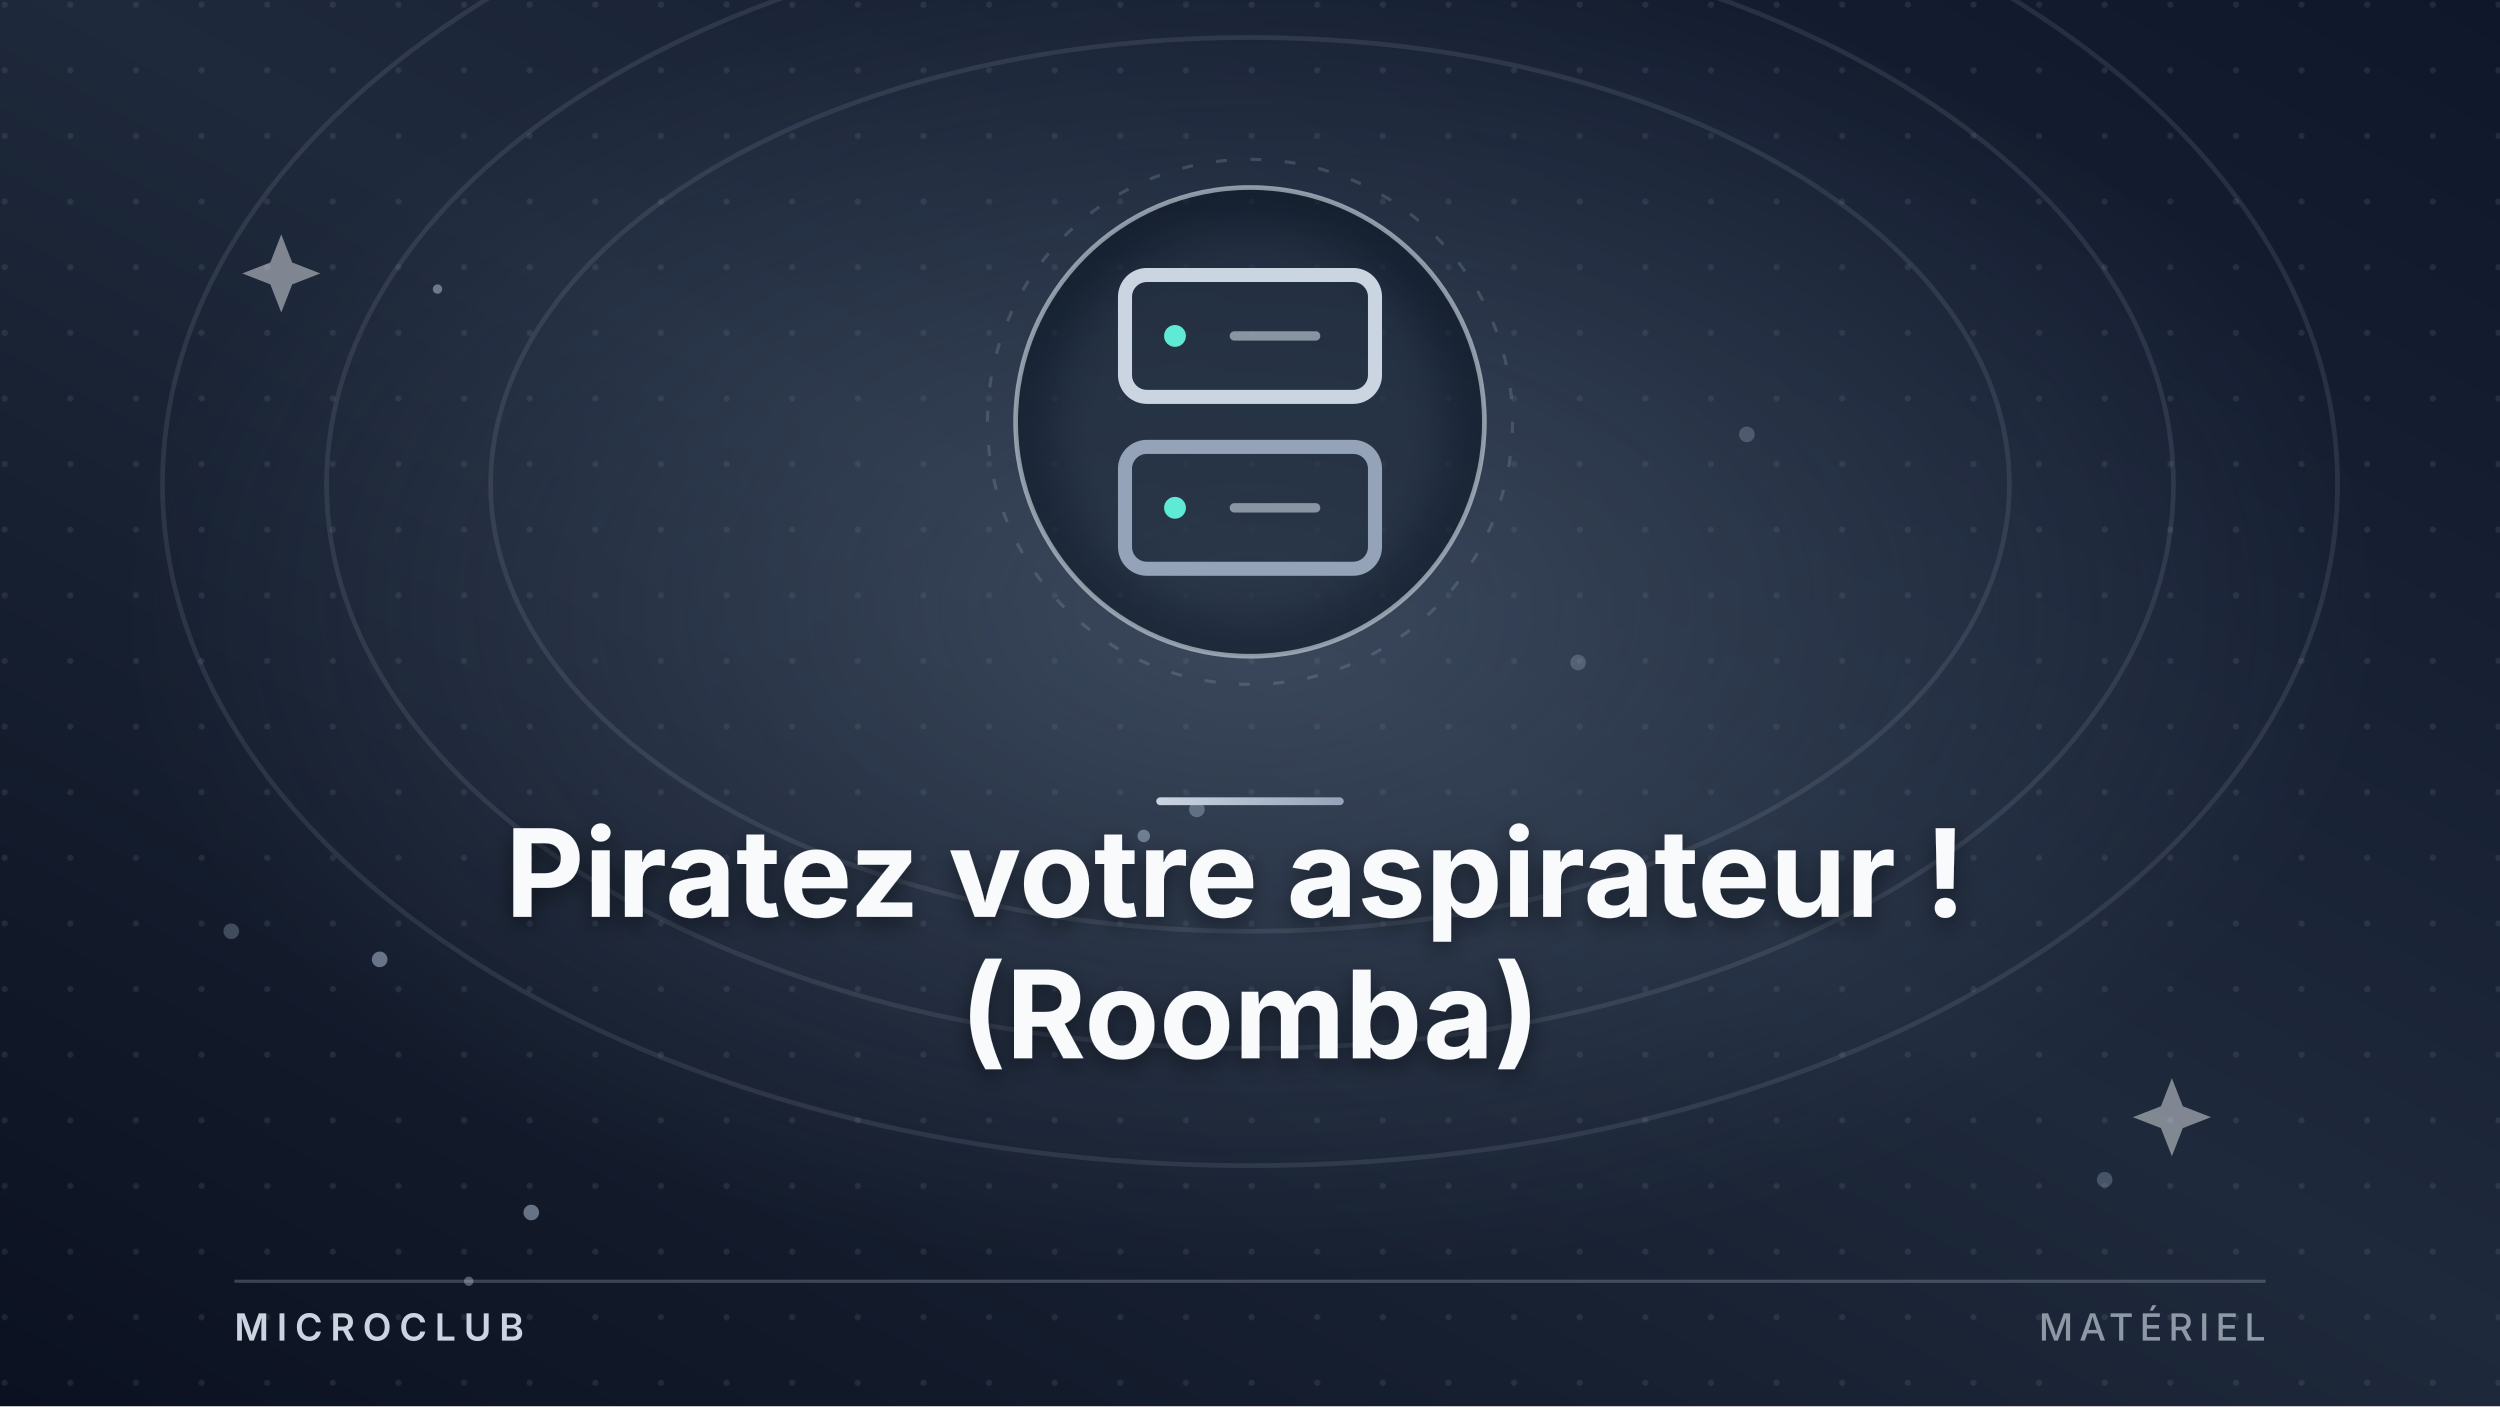
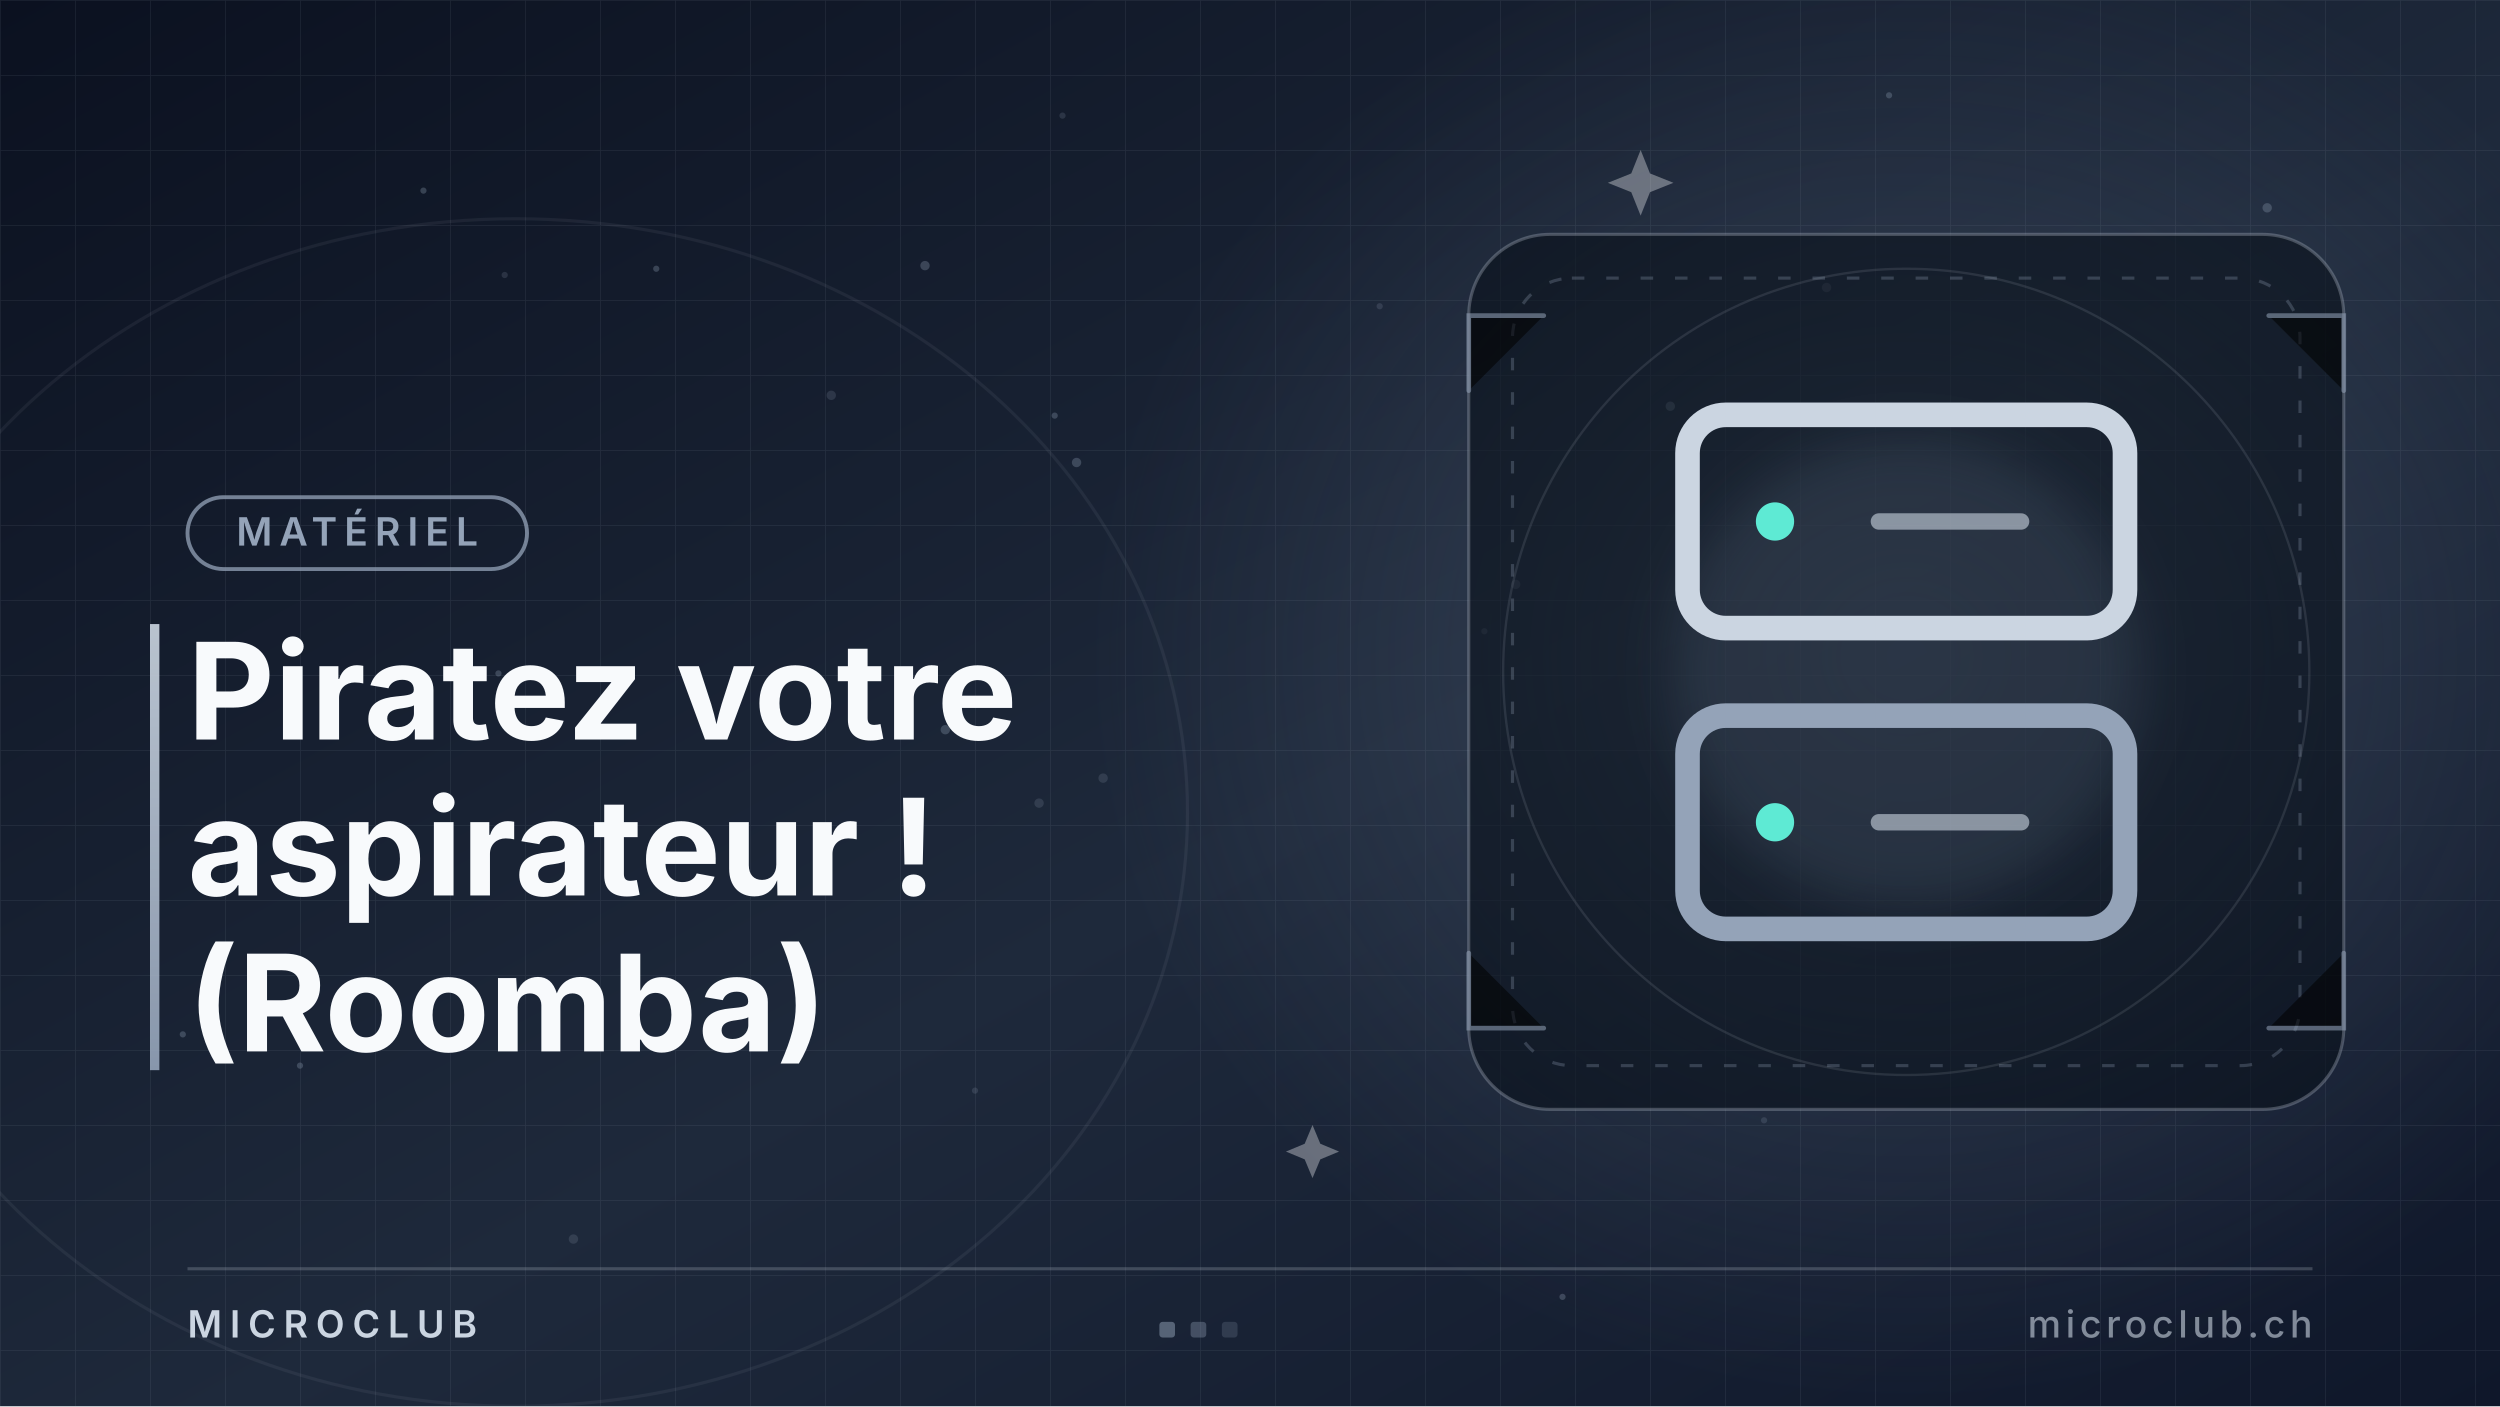
<svg xmlns="http://www.w3.org/2000/svg" viewBox="0 0 1600 900" role="img" aria-labelledby="title desc">
  <defs>
-     <linearGradient id="bg" x1="0" y1="1" x2="1" y2="0">
+     <linearGradient id="bg" x1="0" y1="0" x2="1" y2="1">
      <stop stop-color="#0b1120" />
-       <stop offset=".52" stop-color="#1e293b" />
+       <stop offset=".55" stop-color="#1e293b" />
      <stop offset="1" stop-color="#0f172a" />
    </linearGradient>
    <radialGradient id="halo">
-       <stop stop-color="#64748b" stop-opacity=".42" />
+       <stop stop-color="#64748b" stop-opacity=".38" />
      <stop offset="1" stop-color="#64748b" stop-opacity="0" />
    </radialGradient>
-     <linearGradient id="accent" x1="0" x2="1">
+     <linearGradient id="accent" x1="0" y1="0" x2="0" y2="1">
      <stop stop-color="#cbd5e1" />
      <stop offset="1" stop-color="#94a3b8" />
    </linearGradient>
    <filter id="glow">
-       <feGaussianBlur stdDeviation="14" />
+       <feGaussianBlur stdDeviation="16" />
    </filter>
-     <filter id="textshadow">
-       <feDropShadow dx="0" dy="5" stdDeviation="7" flood-color="#000" flood-opacity=".45" />
-     </filter>
-     <pattern id="dots" width="42" height="42" patternUnits="userSpaceOnUse">
-       <circle cx="3" cy="3" r="2" fill="#94a3b8" opacity=".14" />
+     <pattern id="grid" width="48" height="48" patternUnits="userSpaceOnUse">
+       <path d="M48 0H0V48" fill="none" stroke="#cbd5e1" stroke-width="1" opacity=".09" />
    </pattern>
  </defs>
  <rect width="1600" height="900" fill="url(#bg)" />
-   <rect width="1600" height="900" fill="url(#dots)" />
-   <ellipse cx="800" cy="390" rx="720" ry="430" fill="url(#halo)" />
-   <g fill="none" stroke="#cbd5e1" stroke-width="3" opacity=".11">
-     <ellipse cx="800" cy="310" rx="486" ry="286" />
-     <ellipse cx="800" cy="310" rx="591" ry="361" />
-     <ellipse cx="800" cy="310" rx="696" ry="436" />
+   <rect width="1600" height="900" fill="url(#grid)" />
+   <ellipse cx="1220" cy="420" rx="520" ry="480" fill="url(#halo)" />
+   <ellipse cx="330" cy="520" rx="430" ry="380" fill="none" stroke="#cbd5e1" stroke-width="2" opacity=".07" />
+   <circle cx="950" cy="404" r="2" fill="#94a3b8" opacity="0.18" />
+   <circle cx="1129" cy="717" r="2" fill="#94a3b8" opacity="0.18" />
+   <circle cx="680" cy="74" r="2" fill="#94a3b8" opacity="0.18" />
+   <circle cx="706" cy="498" r="3" fill="#94a3b8" opacity="0.18" />
+   <circle cx="271" cy="122" r="2" fill="#94a3b8" opacity="0.3" />
+   <circle cx="970" cy="374" r="3" fill="#94a3b8" opacity="0.18" />
+   <circle cx="1209" cy="61" r="2" fill="#94a3b8" opacity="0.3" />
+   <circle cx="605" cy="467" r="3" fill="#94a3b8" opacity="0.3" />
+   <circle cx="1069" cy="260" r="3" fill="#94a3b8" opacity="0.3" />
+   <circle cx="1169" cy="184" r="3" fill="#94a3b8" opacity="0.18" />
+   <circle cx="420" cy="172" r="2" fill="#94a3b8" opacity="0.3" />
+   <circle cx="532" cy="253" r="3" fill="#94a3b8" opacity="0.18" />
+   <circle cx="319" cy="431" r="2" fill="#94a3b8" opacity="0.3" />
+   <circle cx="665" cy="514" r="3" fill="#94a3b8" opacity="0.18" />
+   <circle cx="689" cy="296" r="3" fill="#94a3b8" opacity="0.3" />
+   <circle cx="241" cy="469" r="2" fill="#94a3b8" opacity="0.3" />
+   <circle cx="883" cy="196" r="2" fill="#94a3b8" opacity="0.18" />
+   <circle cx="117" cy="662" r="2" fill="#94a3b8" opacity="0.3" />
+   <circle cx="323" cy="176" r="2" fill="#94a3b8" opacity="0.18" />
+   <circle cx="592" cy="170" r="3" fill="#94a3b8" opacity="0.3" />
+   <circle cx="367" cy="793" r="3" fill="#94a3b8" opacity="0.18" />
+   <circle cx="1451" cy="133" r="3" fill="#94a3b8" opacity="0.3" />
+   <circle cx="675" cy="266" r="2" fill="#94a3b8" opacity="0.3" />
+   <circle cx="1000" cy="830" r="2" fill="#94a3b8" opacity="0.3" />
+   <circle cx="192" cy="682" r="2" fill="#94a3b8" opacity="0.3" />
+   <circle cx="624" cy="698" r="2" fill="#94a3b8" opacity="0.18" />
+   <g>
+     <rect x="120" y="318.2" width="217.3" height="46.0" rx="23.0" fill="none" stroke="#94a3b8" stroke-width="2.5" opacity=".75" />
+     <text x="228.6" y="349.2" text-anchor="middle" font-family="system-ui, -apple-system, 'Segoe UI', sans-serif" font-size="25.0" font-weight="600" letter-spacing="4.5" fill="#94a3b8">MATÉRIEL</text>
  </g>
-   <circle cx="1010" cy="424" r="5" fill="#94a3b8" opacity="0.35" />
-   <circle cx="243" cy="614" r="5" fill="#94a3b8" opacity="0.65" />
-   <circle cx="300" cy="820" r="3" fill="#94a3b8" opacity="0.5" />
-   <circle cx="148" cy="596" r="5" fill="#94a3b8" opacity="0.35" />
-   <circle cx="1347" cy="755" r="5" fill="#94a3b8" opacity="0.35" />
-   <circle cx="766" cy="518" r="5" fill="#94a3b8" opacity="0.5" />
-   <circle cx="280" cy="185" r="3" fill="#94a3b8" opacity="0.65" />
-   <circle cx="340" cy="776" r="5" fill="#94a3b8" opacity="0.65" />
-   <circle cx="732" cy="535" r="4" fill="#94a3b8" opacity="0.65" />
-   <circle cx="1118" cy="278" r="5" fill="#94a3b8" opacity="0.35" />
-   <g fill="#f8fafc" opacity=".45">
-     <path d="M180 150l7 18 18 7-18 7-7 18-7-18-18-7 18-7z" />
-     <path d="M1390 690l7 18 18 7-18 7-7 18-7-18-18-7 18-7z" />
+   <path d="M96 399.4H102V684.9H96Z" fill="url(#accent)" opacity=".9" />
+   <text x="120" y="473.3" font-family="system-ui, -apple-system, 'Segoe UI', sans-serif" font-size="86" font-weight="700" fill="#f8fafc">
+     <tspan x="120" dy="0.0">Piratez votre</tspan>
+     <tspan x="120" dy="99.8">aspirateur !</tspan>
+     <tspan x="120" dy="99.8">(Roomba)</tspan>
+   </text>
+   <g>
+     <rect x="940" y="150" width="560" height="560" rx="52" fill="#060c16" opacity=".55" />
+     <rect x="940" y="150" width="560" height="560" rx="52" fill="none" stroke="#cbd5e1" stroke-width="2" opacity=".28" />
+     <rect x="968" y="178" width="504" height="504" rx="38" fill="none" stroke="#94a3b8" stroke-width="2" opacity=".28" stroke-dasharray="8 14" />
+     <g stroke="#94a3b8" stroke-width="3" opacity=".55" stroke-linecap="round">
+       <path d="M940 250V202h48M1500 250V202h-48M940 610v48h48M1500 610v48h-48" />
+     </g>
+     <circle cx="1220" cy="430" r="150" fill="#64748b" opacity=".2" filter="url(#glow)" />
+     <circle cx="1220" cy="430" r="258" fill="none" stroke="#cbd5e1" stroke-width="1.5" opacity=".12" />
+     <g transform="translate(1220 430) scale(1.75)">
+       <rect x="-80" y="-94" width="160" height="78" rx="14" fill="none" stroke="#cbd5e1" stroke-width="9" />
+       <rect x="-80" y="16" width="160" height="78" rx="14" fill="none" stroke="#94a3b8" stroke-width="9" />
+       <g fill="#5eead4">
+         <circle cx="-48" cy="-55" r="7" />
+         <circle cx="-48" cy="55" r="7" />
+       </g>
+       <path d="M-10-55h52M-10 55h52" stroke="#cbd5e1" stroke-width="6" opacity=".6" stroke-linecap="round" />
+     </g>
  </g>
-   <circle cx="800" cy="270" r="150" fill="#06111f" opacity=".55" />
-   <circle cx="800" cy="270" r="150" fill="none" stroke="#cbd5e1" stroke-width="3" opacity=".65" />
-   <circle cx="800" cy="270" r="168" fill="none" stroke="#94a3b8" stroke-width="2" opacity=".25" stroke-dasharray="7 15" />
-   <circle cx="800" cy="270" r="126" fill="#64748b" opacity=".18" filter="url(#glow)" />
-   <g transform="translate(800 270)">
-     <rect x="-80" y="-94" width="160" height="78" rx="14" fill="none" stroke="#cbd5e1" stroke-width="9" />
-     <rect x="-80" y="16" width="160" height="78" rx="14" fill="none" stroke="#94a3b8" stroke-width="9" />
-     <g fill="#5eead4">
-       <circle cx="-48" cy="-55" r="7" />
-       <circle cx="-48" cy="55" r="7" />
-     </g>
-     <path d="M-10-55h52M-10 55h52" stroke="#cbd5e1" stroke-width="6" opacity=".6" stroke-linecap="round" />
+   <g fill="#f8fafc" opacity=".35">
+     <path d="M1050 96l6 15 15 6-15 6-6 15-6-15-15-6 15-6z" />
+     <path d="M840 720l5 12 12 5-12 5-5 12-5-12-12-5 12-5z" />
  </g>
-   <rect x="740" y="510.3" width="120" height="5" rx="2.5" fill="url(#accent)" />
-   <text x="800" y="586.8" text-anchor="middle" font-family="system-ui, -apple-system, 'Segoe UI', sans-serif" font-size="78" font-weight="700" fill="#f8fafc" filter="url(#textshadow)">
-     <tspan x="800" dy="0.0">Piratez votre aspirateur !</tspan>
-     <tspan x="800" dy="90.5">(Roomba)</tspan>
-   </text>
-   <path d="M150 820H1450" stroke="#cbd5e1" stroke-width="2" opacity=".24" />
-   <text x="150" y="858" font-family="system-ui, -apple-system, 'Segoe UI', sans-serif" font-size="24" font-weight="600" letter-spacing="5" fill="#cbd5e1">MICROCLUB</text>
-   <text x="1450" y="858" text-anchor="end" font-family="system-ui, -apple-system, 'Segoe UI', sans-serif" font-size="24" font-weight="500" letter-spacing="4" fill="#cbd5e1" opacity=".65">MATÉRIEL</text>
+   <path d="M120 812H1480" stroke="#cbd5e1" stroke-width="2" opacity=".22" />
+   <text x="120" y="856" font-family="system-ui, -apple-system, 'Segoe UI', sans-serif" font-size="24" font-weight="600" letter-spacing="5" fill="#cbd5e1">MICROCLUB</text>
+   <g fill="#94a3b8" opacity=".5">
+     <rect x="742" y="846" width="10" height="10" rx="2" />
+     <rect x="762" y="846" width="10" height="10" rx="2" opacity=".7" />
+     <rect x="782" y="846" width="10" height="10" rx="2" opacity=".4" />
+   </g>
+   <text x="1480" y="856" text-anchor="end" font-family="system-ui, -apple-system, 'Segoe UI', sans-serif" font-size="24" font-weight="500" letter-spacing="3" fill="#cbd5e1" opacity=".6">microclub.ch</text>
</svg>
